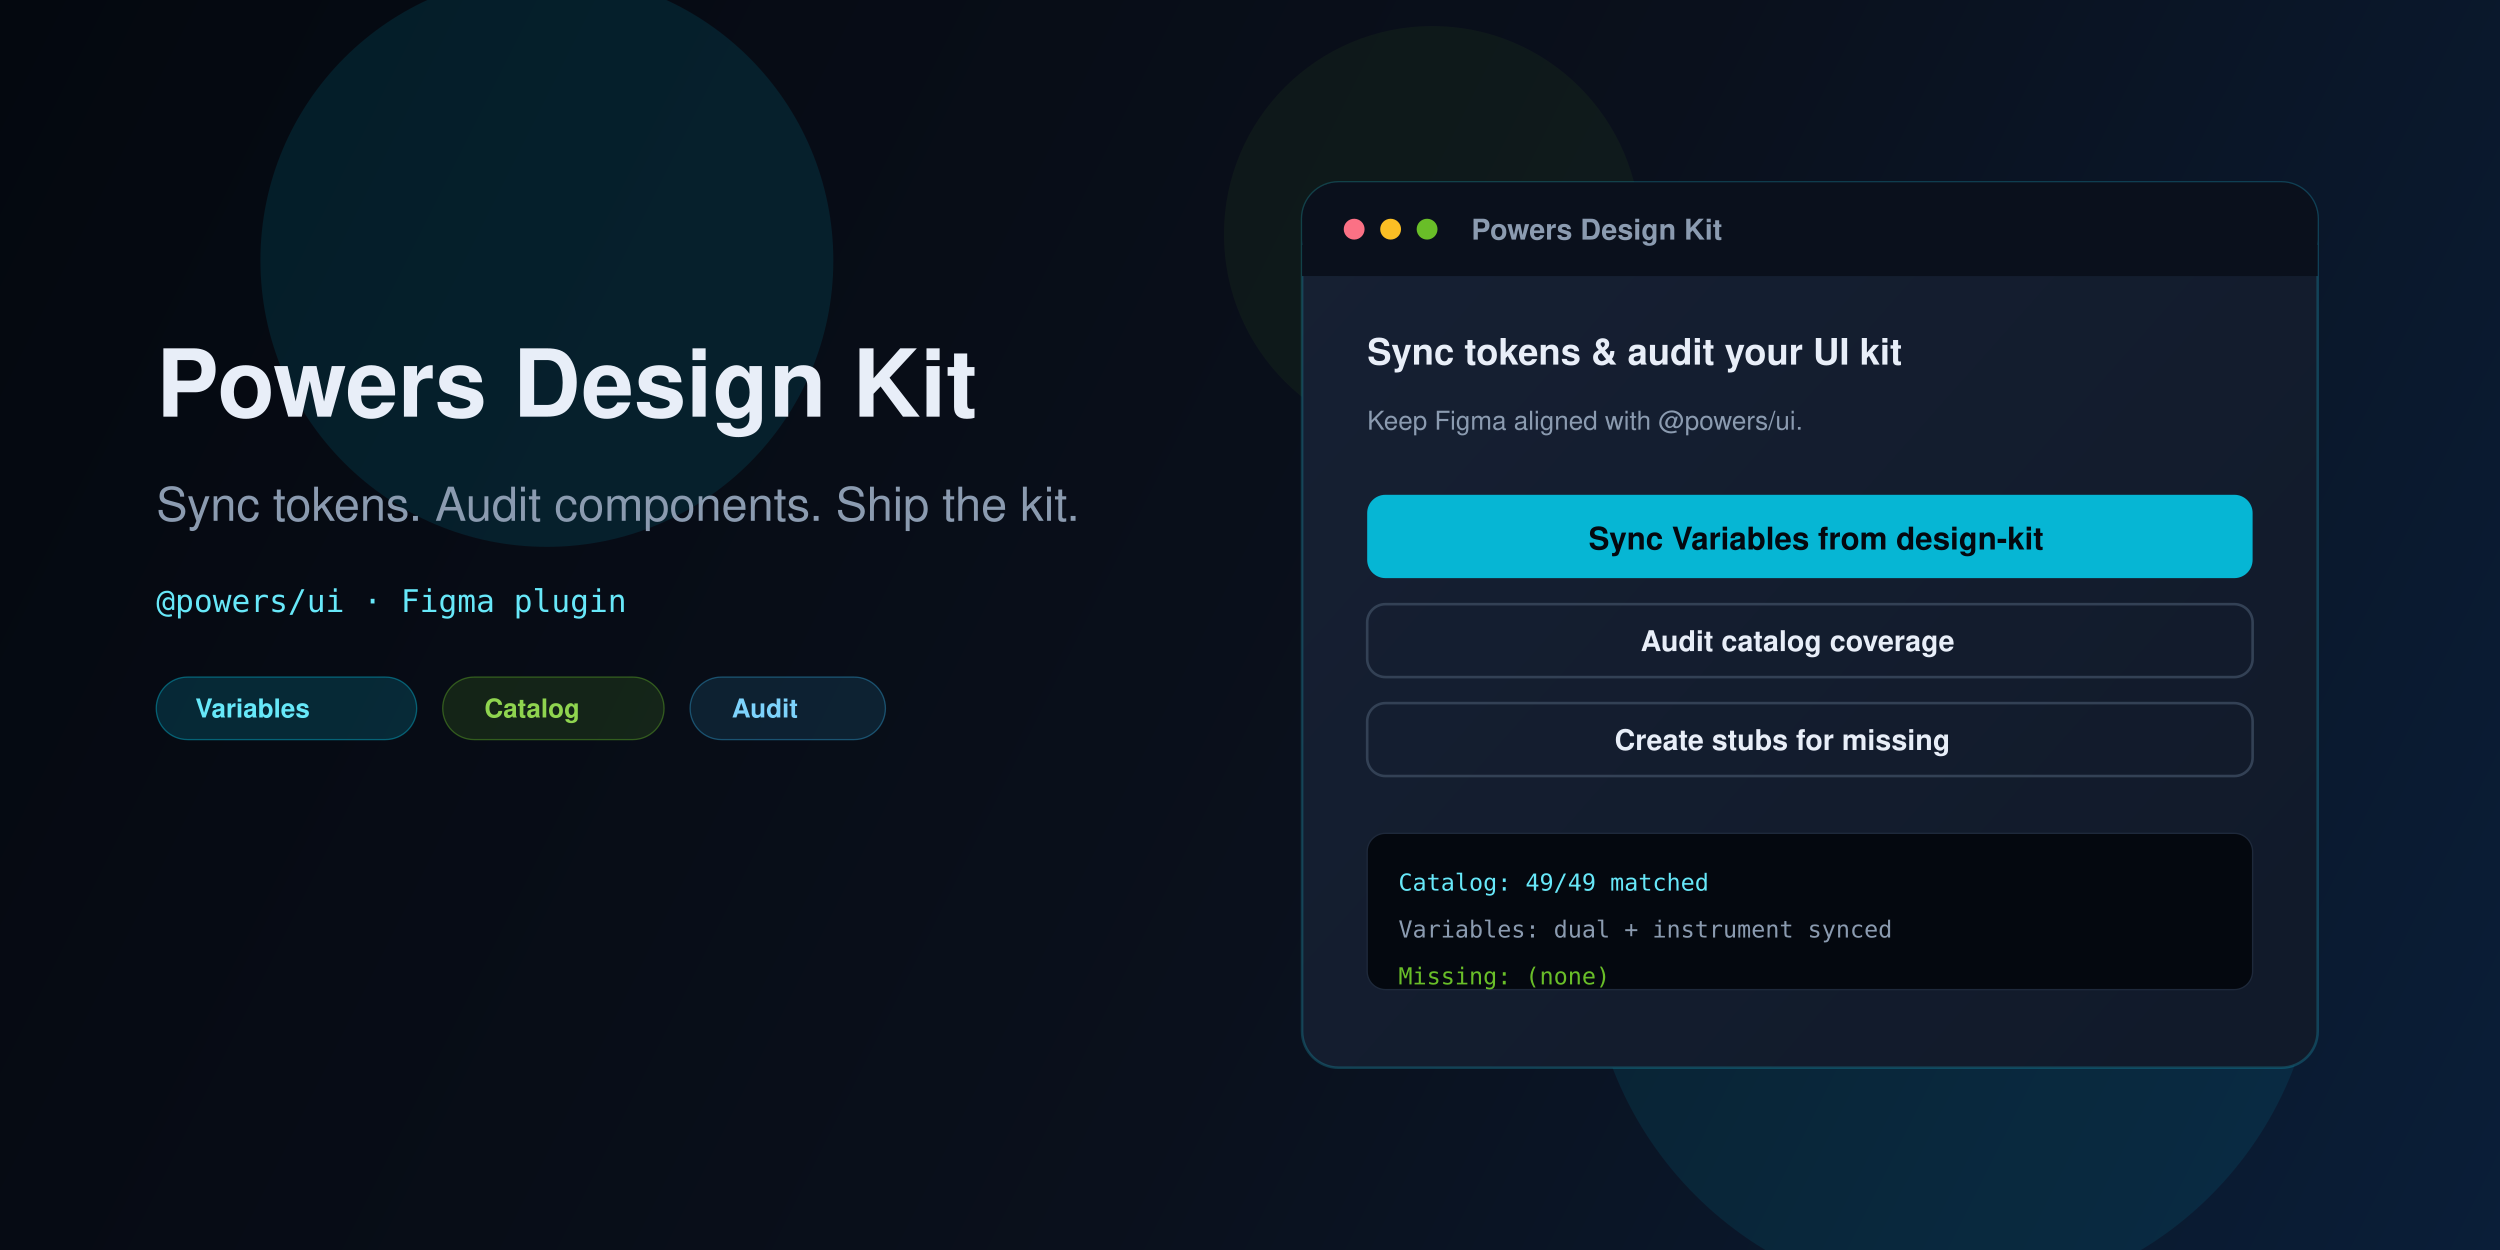
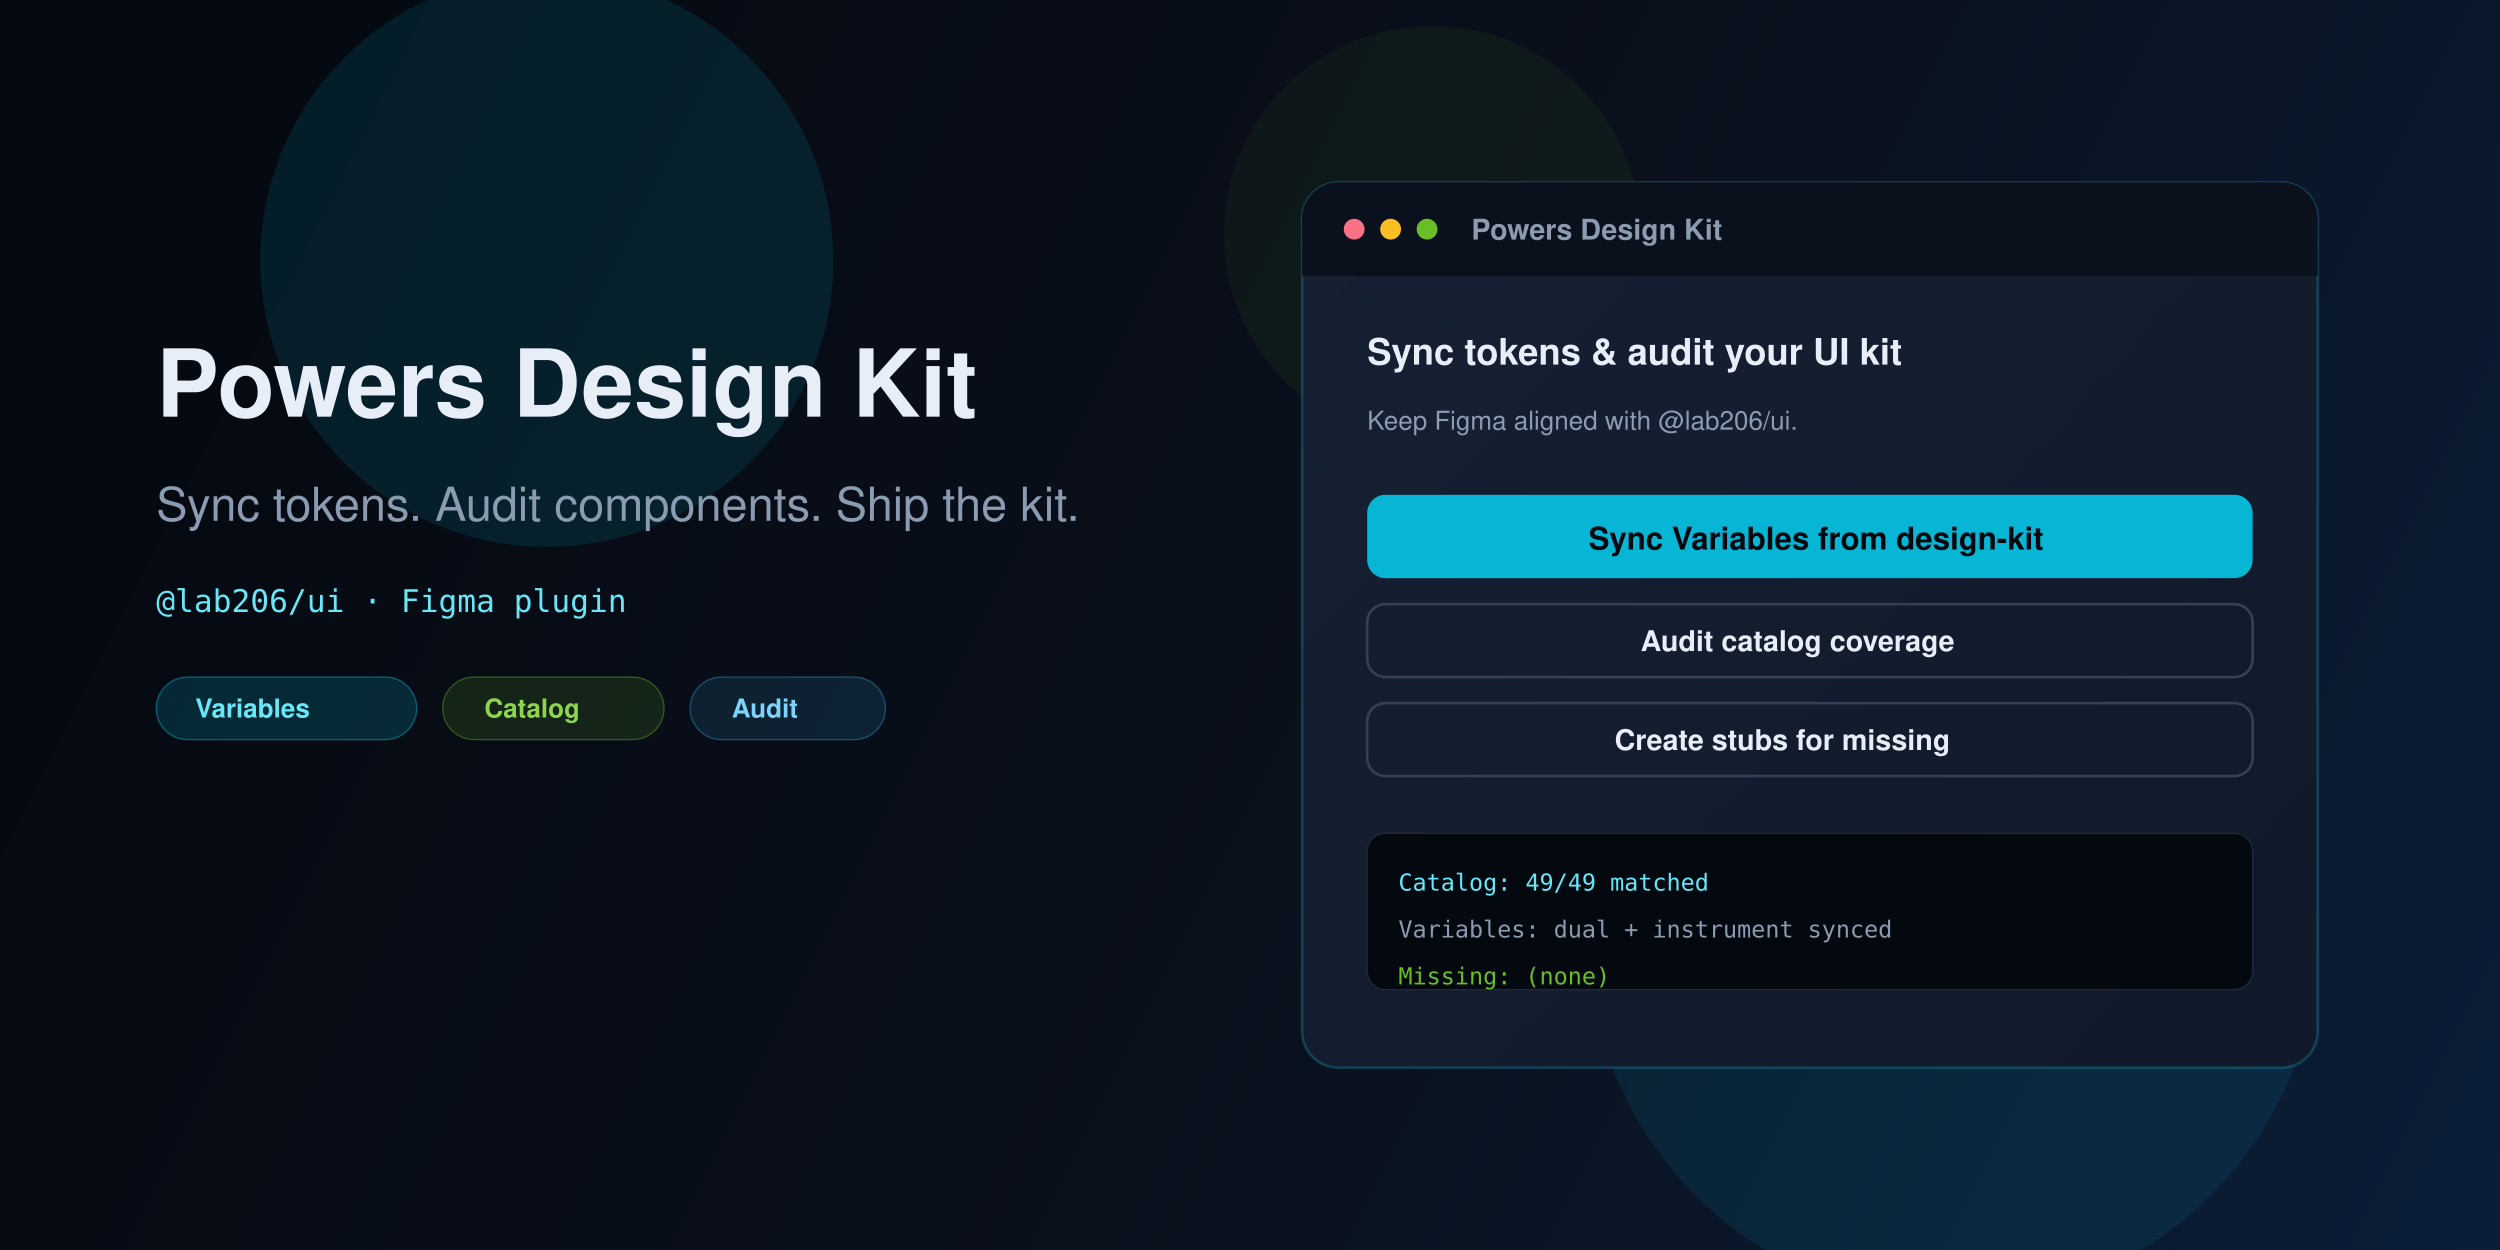
<svg xmlns="http://www.w3.org/2000/svg" width="1920" height="960" viewBox="0 0 1920 960" fill="none">
  <defs>
    <linearGradient id="bg" x1="0" y1="0" x2="1920" y2="960" gradientUnits="userSpaceOnUse">
      <stop stop-color="#04080f" />
      <stop offset="0.55" stop-color="#0a101c" />
      <stop offset="1" stop-color="#0a1e38" />
    </linearGradient>
    <linearGradient id="card" x1="980" y1="160" x2="1700" y2="800" gradientUnits="userSpaceOnUse">
      <stop stop-color="#162033" />
      <stop offset="1" stop-color="#111a2a" />
    </linearGradient>
    <filter id="soft" x="-20%" y="-20%" width="140%" height="140%">
      <feGaussianBlur stdDeviation="24" result="b" />
      <feMerge>
        <feMergeNode in="b" />
        <feMergeNode in="SourceGraphic" />
      </feMerge>
    </filter>
  </defs>
  <rect width="1920" height="960" fill="url(#bg)" />
  <circle cx="420" cy="200" r="220" fill="#06b6d4" fill-opacity="0.12" />
  <circle cx="1500" cy="720" r="280" fill="#06b6d4" fill-opacity="0.1" />
  <circle cx="1100" cy="180" r="160" fill="#69be28" fill-opacity="0.06" />
  <text x="120" y="320" fill="#e8eef8" font-family="DM Sans, Segoe UI, Helvetica, Arial, sans-serif" font-size="72" font-weight="700">Powers Design Kit</text>
  <text x="120" y="400" fill="#8b9bb0" font-family="DM Sans, Segoe UI, Helvetica, Arial, sans-serif" font-size="36" font-weight="500">Sync tokens. Audit components. Ship the kit.</text>
-   <text x="120" y="470" fill="#67e8f9" font-family="IBM Plex Mono, ui-monospace, monospace" font-size="24">@powers/ui · Figma plugin</text>
+   <text x="120" y="470" fill="#67e8f9" font-family="IBM Plex Mono, ui-monospace, monospace" font-size="24">@lab206/ui · Figma plugin</text>
  <rect x="120" y="520" width="200" height="48" rx="24" fill="#06b6d4" fill-opacity="0.18" stroke="#06b6d4" stroke-opacity="0.45" />
  <text x="150" y="551" fill="#67e8f9" font-family="DM Sans, Helvetica, Arial, sans-serif" font-size="20" font-weight="600">Variables</text>
  <rect x="340" y="520" width="170" height="48" rx="24" fill="#69be28" fill-opacity="0.14" stroke="#69be28" stroke-opacity="0.4" />
  <text x="372" y="551" fill="#8fd44f" font-family="DM Sans, Helvetica, Arial, sans-serif" font-size="20" font-weight="600">Catalog</text>
  <rect x="530" y="520" width="150" height="48" rx="24" fill="#38bdf8" fill-opacity="0.12" stroke="#38bdf8" stroke-opacity="0.35" />
  <text x="562" y="551" fill="#7dd3fc" font-family="DM Sans, Helvetica, Arial, sans-serif" font-size="20" font-weight="600">Audit</text>
  <rect x="1000" y="140" width="780" height="680" rx="28" fill="url(#card)" stroke="#22d3ee" stroke-opacity="0.22" stroke-width="2" />
  <rect x="1000" y="140" width="780" height="72" rx="28" fill="#0a101c" />
  <rect x="1000" y="188" width="780" height="24" fill="#0a101c" />
  <circle cx="1040" cy="176" r="8" fill="#fb7185" />
  <circle cx="1068" cy="176" r="8" fill="#fbbf24" />
  <circle cx="1096" cy="176" r="8" fill="#69be28" />
  <text x="1130" y="184" fill="#8b9bb0" font-family="DM Sans, Helvetica, Arial, sans-serif" font-size="22" font-weight="600">Powers Design Kit</text>
  <text x="1050" y="280" fill="#e8eef8" font-family="DM Sans, Helvetica, Arial, sans-serif" font-size="28" font-weight="700">Sync tokens &amp; audit your UI kit</text>
-   <text x="1050" y="330" fill="#8b9bb0" font-family="DM Sans, Helvetica, Arial, sans-serif" font-size="20">Keep Figma aligned with @powers/ui.</text>
+   <text x="1050" y="330" fill="#8b9bb0" font-family="DM Sans, Helvetica, Arial, sans-serif" font-size="20">Keep Figma aligned with @lab206/ui.</text>
  <rect x="1050" y="380" width="680" height="64" rx="14" fill="#06b6d4" />
  <text x="1220" y="422" fill="#04080f" font-family="DM Sans, Helvetica, Arial, sans-serif" font-size="24" font-weight="700">Sync Variables from design-kit</text>
  <rect x="1050" y="464" width="680" height="56" rx="14" fill="transparent" stroke="#334155" stroke-width="2" />
  <text x="1260" y="500" fill="#e8eef8" font-family="DM Sans, Helvetica, Arial, sans-serif" font-size="22" font-weight="600">Audit catalog coverage</text>
  <rect x="1050" y="540" width="680" height="56" rx="14" fill="transparent" stroke="#334155" stroke-width="2" />
  <text x="1240" y="576" fill="#e8eef8" font-family="DM Sans, Helvetica, Arial, sans-serif" font-size="22" font-weight="600">Create stubs for missing</text>
  <rect x="1050" y="640" width="680" height="120" rx="14" fill="#04080f" stroke="#1e293b" />
  <text x="1074" y="684" fill="#67e8f9" font-family="IBM Plex Mono, monospace" font-size="18">Catalog: 49/49 matched</text>
  <text x="1074" y="720" fill="#8b9bb0" font-family="IBM Plex Mono, monospace" font-size="18">Variables: dual + instrument synced</text>
  <text x="1074" y="756" fill="#69be28" font-family="IBM Plex Mono, monospace" font-size="18">Missing: (none)</text>
</svg>
